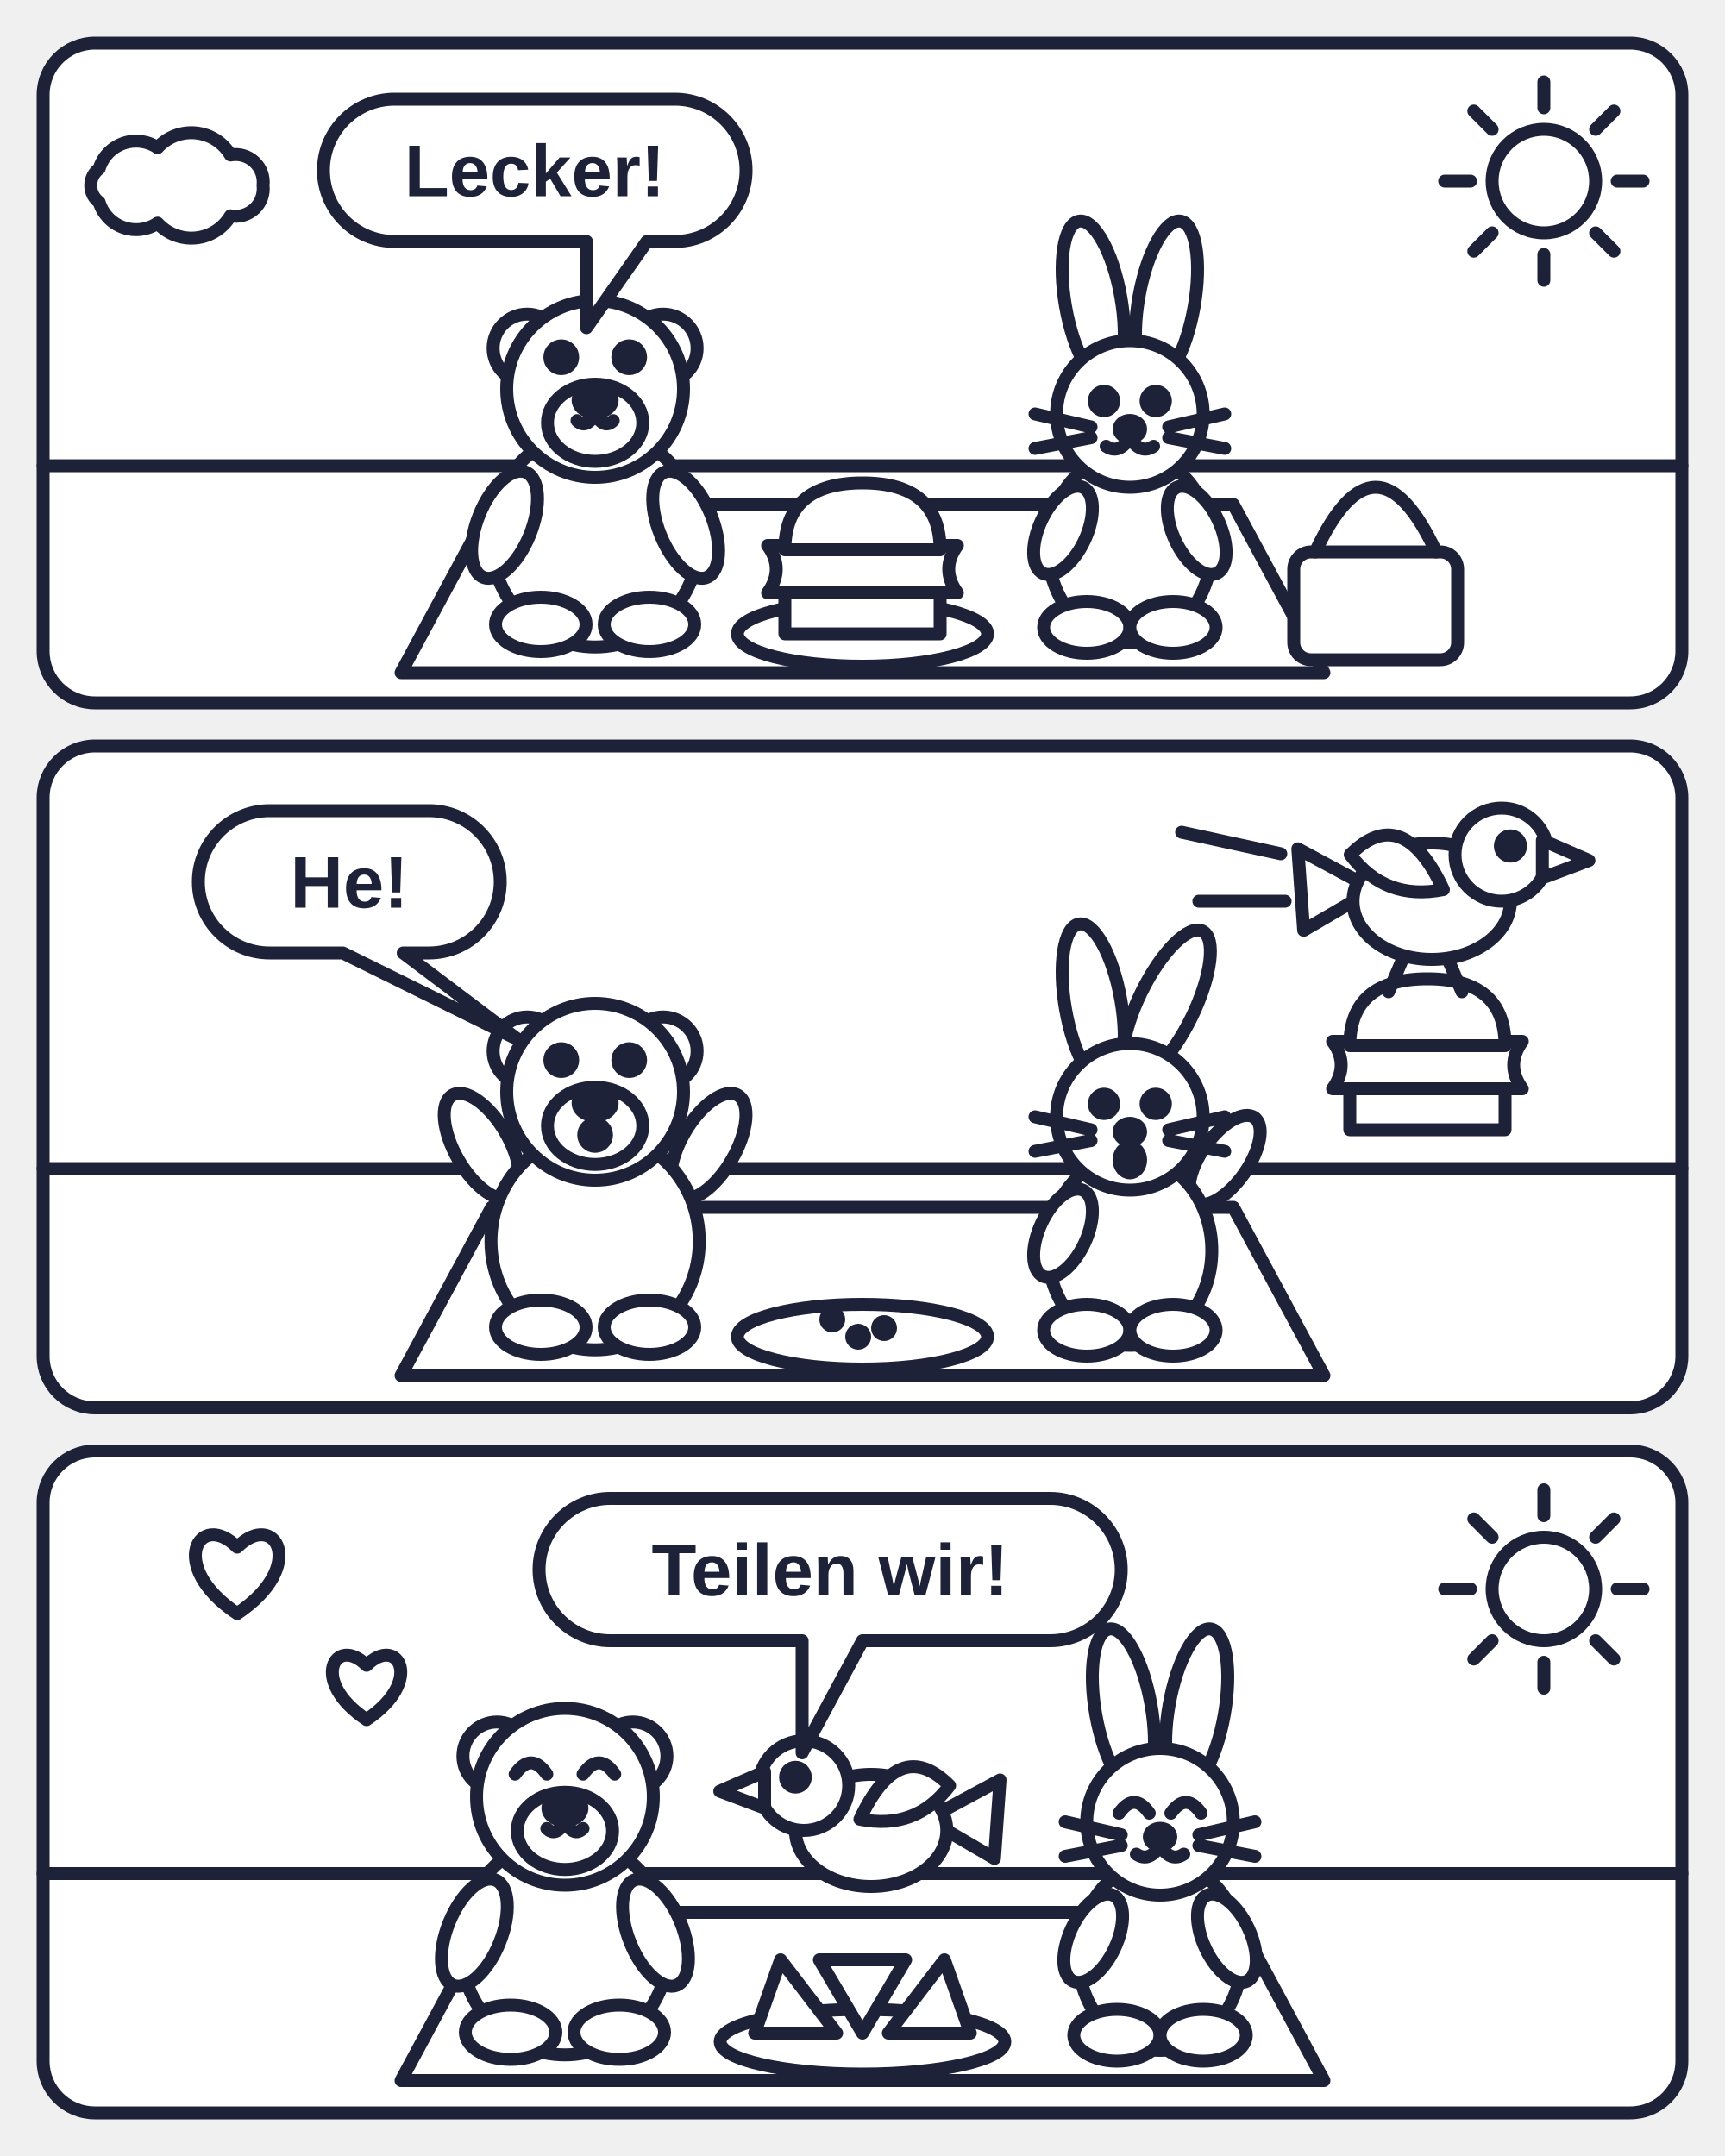
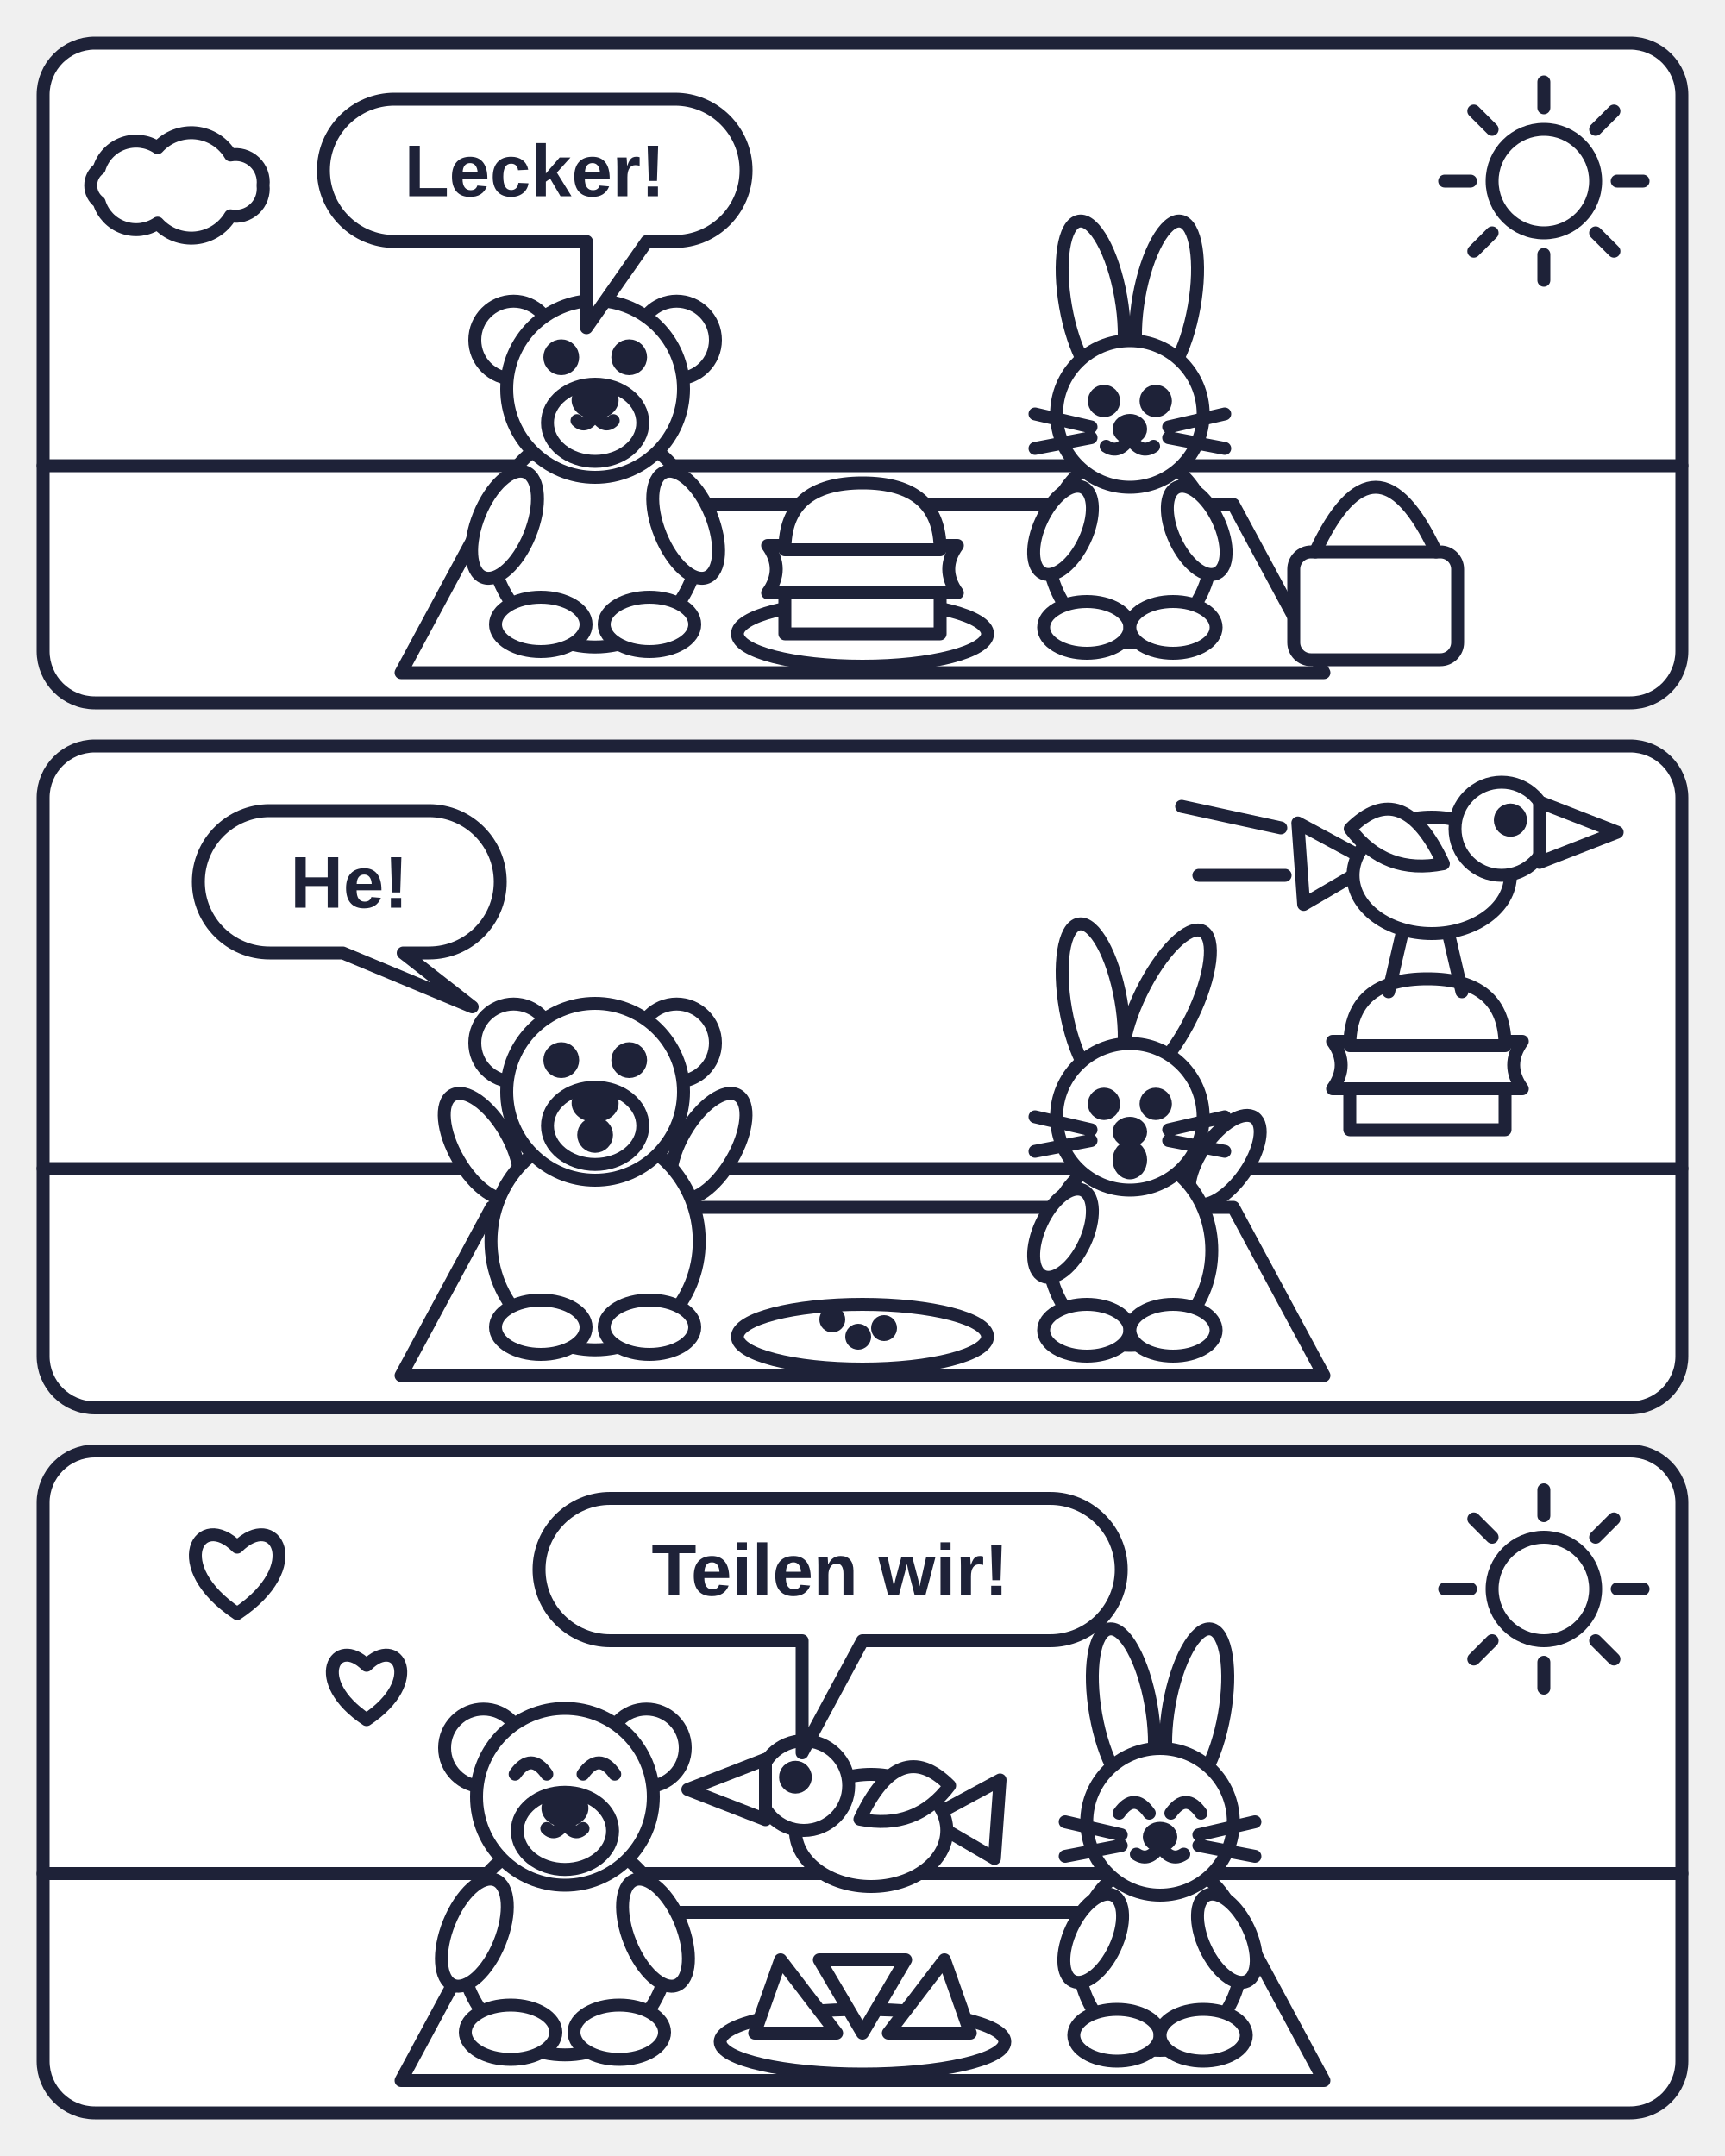
<svg xmlns="http://www.w3.org/2000/svg" viewBox="0 0 800 1000" width="800" height="1000">
  <g fill="#fff" stroke="#1E2238" stroke-width="6" stroke-linejoin="round" stroke-linecap="round">
    <rect x="20" y="20" width="760" height="306" rx="24" />
    <path fill="none" d="M20 216 L780 216" />
    <circle cx="716" cy="84" r="24" />
    <path fill="none" d="M750 84 L762 84" />
    <path fill="none" d="M740 108 L748.5 116.5" />
    <path fill="none" d="M716 118 L716 130" />
    <path fill="none" d="M692 108 L683.5 116.5" />
    <path fill="none" d="M682 84 L670 84" />
    <path fill="none" d="M692 60 L683.5 51.5" />
    <path fill="none" d="M716 50 L716 38" />
    <path fill="none" d="M740 60 L748.5 51.5" />
    <path d="M122 86 A12.8 12.8 0 0 1 106.9 100.1 A21.1 21.1 0 0 1 73.1 103.5 A17.9 17.9 0 0 1 46 93.8 A9.7 9.7 0 0 1 46 78.2 A17.9 17.9 0 0 1 73.1 68.5 A21.1 21.1 0 0 1 106.9 71.9 A12.8 12.8 0 0 1 122 86 Z" />
    <polygon points="228,234 572,234 614,312 186,312" />
-     <circle cx="244.5" cy="161.5" r="15.8" />
-     <circle cx="307.5" cy="161.5" r="15.8" />
+     <circle cx="238.2" cy="157.7" r="18" />
+     <circle cx="313.8" cy="157.7" r="18" />
    <ellipse cx="276" cy="249.7" rx="48.3" ry="50.4" />
    <ellipse cx="234" cy="243.4" rx="12.6" ry="26.3" transform="rotate(22 234 243.4)" />
    <ellipse cx="318" cy="243.4" rx="12.6" ry="26.3" transform="rotate(-22 318 243.4)" />
    <ellipse cx="250.8" cy="289.6" rx="21" ry="12.6" />
    <ellipse cx="301.2" cy="289.6" rx="21" ry="12.6" />
    <circle cx="276" cy="180.4" r="41" />
    <ellipse cx="276" cy="196.1" rx="22.1" ry="17.9" />
    <ellipse cx="276" cy="185.6" rx="7.9" ry="5.8" fill="#1E2238" />
    <circle cx="260.3" cy="165.7" r="5.3" fill="#1E2238" />
    <circle cx="291.8" cy="165.7" r="5.3" fill="#1E2238" />
    <path fill="none" d="M267.6 195.1 Q271.8 199.3 276 192 Q280.2 199.3 284.4 195.1" />
    <ellipse cx="507" cy="140" rx="13" ry="38" transform="rotate(-10 507 140)" />
    <ellipse cx="541" cy="140" rx="13" ry="38" transform="rotate(10 541 140)" />
    <ellipse cx="524" cy="254" rx="38" ry="44" />
    <ellipse cx="493" cy="246" rx="11" ry="22" transform="rotate(25 493 246)" />
    <ellipse cx="555" cy="246" rx="11" ry="22" transform="rotate(-25 555 246)" />
    <ellipse cx="504" cy="291" rx="20" ry="12" />
    <ellipse cx="544" cy="291" rx="20" ry="12" />
    <circle cx="524" cy="192" r="34" />
    <circle cx="512" cy="186" r="4.5" fill="#1E2238" />
    <circle cx="536" cy="186" r="4.5" fill="#1E2238" />
    <ellipse cx="524" cy="199" rx="5" ry="4" fill="#1E2238" />
    <path fill="none" d="M524 203 Q519 211 513 207 M524 203 Q529 211 535 207" />
    <path fill="none" d="M506 198 L480 192 M506 203 L480 208 M542 198 L568 192 M542 203 L568 208" />
    <ellipse cx="400" cy="294" rx="58" ry="15" />
    <path d="M364 294 L436 294 L436 272 L364 272 Z" />
    <path d="M356 275 Q364 264 356 253 L444 253 Q436 264 444 275 Z" />
    <path d="M364 255 Q364 224 400 224 Q436 224 436 255 Z" />
    <rect x="600" y="256" width="76" height="50" rx="8" />
    <path fill="none" d="M610 256 Q638 196 666 256" />
    <path d="M183 46 L313 46 A33 33 0 0 1 313 112 L300 112 L272 152 L272 112 L183 112 A33 33 0 0 1 183 46 Z" />
    <text x="248" y="91" text-anchor="middle" font-size="34" font-weight="700" font-family="Arial, Helvetica, sans-serif" fill="#1E2238" stroke="none">Lecker!</text>
    <rect x="20" y="346" width="760" height="307" rx="24" />
    <path fill="none" d="M20 542 L780 542" />
    <polygon points="228,560 572,560 614,638 186,638" />
-     <circle cx="244.5" cy="487.5" r="15.8" />
-     <circle cx="307.5" cy="487.5" r="15.8" />
+     <circle cx="238.2" cy="483.7" r="18" />
+     <circle cx="313.8" cy="483.7" r="18" />
    <ellipse cx="223.5" cy="531.6" rx="12.6" ry="27.3" transform="rotate(-30 223.5 531.6)" />
    <ellipse cx="328.5" cy="531.6" rx="12.6" ry="27.3" transform="rotate(30 328.5 531.6)" />
    <ellipse cx="276" cy="575.7" rx="48.3" ry="50.4" />
    <ellipse cx="250.8" cy="615.6" rx="21" ry="12.6" />
    <ellipse cx="301.2" cy="615.6" rx="21" ry="12.6" />
    <circle cx="276" cy="506.4" r="41" />
    <ellipse cx="276" cy="522.2" rx="22.1" ry="17.9" />
    <ellipse cx="276" cy="511.7" rx="7.9" ry="5.8" fill="#1E2238" />
    <circle cx="260.3" cy="491.7" r="5.3" fill="#1E2238" />
    <circle cx="291.8" cy="491.7" r="5.3" fill="#1E2238" />
    <ellipse cx="276" cy="526.4" rx="5.3" ry="5.3" fill="#1E2238" />
    <ellipse cx="507" cy="466" rx="13" ry="38" transform="rotate(-10 507 466)" />
    <ellipse cx="541" cy="466" rx="13" ry="38" transform="rotate(26 541 466)" />
    <ellipse cx="568" cy="538" rx="11" ry="24" transform="rotate(35 568 538)" />
    <ellipse cx="524" cy="580" rx="38" ry="44" />
    <ellipse cx="493" cy="572" rx="11" ry="22" transform="rotate(25 493 572)" />
    <ellipse cx="504" cy="617" rx="20" ry="12" />
    <ellipse cx="544" cy="617" rx="20" ry="12" />
    <circle cx="524" cy="518" r="34" />
    <circle cx="512" cy="512" r="4.5" fill="#1E2238" />
    <circle cx="536" cy="512" r="4.5" fill="#1E2238" />
    <ellipse cx="524" cy="525" rx="5" ry="4" fill="#1E2238" />
    <ellipse cx="524" cy="538" rx="5" ry="6" fill="#1E2238" />
    <path fill="none" d="M506 524 L480 518 M506 529 L480 534 M542 524 L568 518 M542 529 L568 534" />
    <ellipse cx="400" cy="620" rx="58" ry="15" />
    <circle cx="386" cy="612" r="3" fill="#1E2238" />
    <circle cx="410" cy="616" r="3" fill="#1E2238" />
    <circle cx="398" cy="620" r="3" fill="#1E2238" />
-     <path fill="none" d="M548 386 L594 396 M556 418 L596 418" />
+     <path fill="none" d="M548 374 L594 384 M556 406 L596 406" />
    <path d="M626 524 L698 524 L698 502 L626 502 Z" />
    <path d="M618 505 Q626 494 618 483 L706 483 Q698 494 706 505 Z" />
    <path d="M626 485 Q626 454 662 454 Q698 454 698 485 Z" />
-     <path fill="none" d="M650 446 L644 460 M672 446 L678 460" />
-     <polygon points="637,412.6 601.9,393.7 604.6,431.5" />
-     <ellipse cx="664" cy="418" rx="36.5" ry="27" />
-     <path d="M669.4 412.6 Q650.5 372.1 626.2 396.4 Q642.4 418 669.4 412.6 Z" />
-     <circle cx="696.4" cy="396.4" r="21.6" />
-     <polygon points="715.3,389.7 736.9,399.1 715.3,407.2" />
-     <circle cx="700.5" cy="392.4" r="4.7" fill="#1E2238" />
-     <path d="M125 376 L199 376 A33 33 0 0 1 199 442 L187 442 L240 482 L159 442 L125 442 A33 33 0 0 1 125 376 Z" />
+     <path fill="none" d="M650 434 L644 460 M672 434 L678 460" />
+     <polygon points="637,400.6 601.9,381.7 604.6,419.5" />
+     <ellipse cx="664" cy="406" rx="36.5" ry="27" />
+     <path d="M669.4 400.6 Q650.5 360.1 626.2 384.4 Q642.4 406 669.4 400.6 Z" />
+     <circle cx="696.4" cy="384.4" r="21.6" />
+     <polygon points="714,372 750,386 714,400" />
+     <circle cx="700.5" cy="380.4" r="4.7" fill="#1E2238" />
+     <path d="M125 376 L199 376 A33 33 0 0 1 199 442 L187 442 L219 467 L159 442 L125 442 A33 33 0 0 1 125 376 Z" />
    <text x="162" y="421" text-anchor="middle" font-size="34" font-weight="700" font-family="Arial, Helvetica, sans-serif" fill="#1E2238" stroke="none">He!</text>
    <rect x="20" y="673" width="760" height="307" rx="24" />
    <path fill="none" d="M20 869 L780 869" />
    <circle cx="716" cy="737" r="24" />
    <path fill="none" d="M750 737 L762 737" />
    <path fill="none" d="M740 761 L748.5 769.5" />
    <path fill="none" d="M716 771 L716 783" />
    <path fill="none" d="M692 761 L683.5 769.5" />
    <path fill="none" d="M682 737 L670 737" />
    <path fill="none" d="M692 713 L683.5 704.5" />
    <path fill="none" d="M716 703 L716 691" />
    <path fill="none" d="M740 713 L748.5 704.5" />
    <polygon points="228,887 572,887 614,965 186,965" />
-     <circle cx="230.5" cy="814.5" r="15.8" />
-     <circle cx="293.5" cy="814.5" r="15.8" />
+     <circle cx="224.2" cy="810.7" r="18" />
+     <circle cx="299.8" cy="810.7" r="18" />
    <ellipse cx="262" cy="902.7" rx="48.3" ry="50.4" />
    <ellipse cx="220" cy="896.4" rx="12.6" ry="26.3" transform="rotate(22 220 896.4)" />
    <ellipse cx="304" cy="896.4" rx="12.6" ry="26.3" transform="rotate(-22 304 896.4)" />
    <ellipse cx="236.8" cy="942.6" rx="21" ry="12.6" />
    <ellipse cx="287.2" cy="942.6" rx="21" ry="12.6" />
    <circle cx="262" cy="833.4" r="41" />
    <ellipse cx="262" cy="849.2" rx="22.1" ry="17.9" />
    <ellipse cx="262" cy="838.7" rx="7.9" ry="5.8" fill="#1E2238" />
    <path fill="none" d="M238.9 822.9 Q246.3 812.4 253.6 822.9 M270.4 822.9 Q277.8 812.4 285.1 822.9" />
    <path fill="none" d="M253.6 848.1 Q257.8 852.3 262 845 Q266.2 852.3 270.4 848.1" />
    <ellipse cx="521" cy="793" rx="13" ry="38" transform="rotate(-10 521 793)" />
    <ellipse cx="555" cy="793" rx="13" ry="38" transform="rotate(10 555 793)" />
    <ellipse cx="538" cy="907" rx="38" ry="44" />
    <ellipse cx="507" cy="899" rx="11" ry="22" transform="rotate(25 507 899)" />
    <ellipse cx="569" cy="899" rx="11" ry="22" transform="rotate(-25 569 899)" />
    <ellipse cx="518" cy="944" rx="20" ry="12" />
    <ellipse cx="558" cy="944" rx="20" ry="12" />
    <circle cx="538" cy="845" r="34" />
    <path fill="none" d="M519 841 Q526 831 533 841 M543 841 Q550 831 557 841" />
    <ellipse cx="538" cy="852" rx="5" ry="4" fill="#1E2238" />
    <path fill="none" d="M538 856 Q533 864 527 860 M538 856 Q543 864 549 860" />
    <path fill="none" d="M520 851 L494 845 M520 856 L494 861 M556 851 L582 845 M556 856 L582 861" />
    <polygon points="430,843.8 463.8,825.6 461.2,862" />
    <ellipse cx="404" cy="849" rx="35.1" ry="26" />
    <path d="M398.8 843.8 Q417 804.8 440.4 828.2 Q424.8 849 398.8 843.8 Z" />
    <circle cx="372.8" cy="828.2" r="20.8" />
-     <polygon points="354.6,821.7 333.8,830.8 354.6,838.6" />
+     <polygon points="355,816 319,830 355,844" />
    <circle cx="368.9" cy="824.3" r="4.6" fill="#1E2238" />
    <ellipse cx="400" cy="947" rx="66" ry="15" />
    <polygon points="350,943 388,943 362,909" />
    <polygon points="380,909 420,909 400,943" />
    <polygon points="412,943 450,943 438,909" />
    <path d="M110 748.4 C77 726.4 92.4 700 110 717.6 C127.6 700 143 726.4 110 748.4 Z" />
    <path d="M170 797.6 C143 779.6 155.6 758 170 772.4 C184.4 758 197 779.6 170 797.6 Z" />
    <path d="M283 695 L487 695 A33 33 0 0 1 487 761 L400 761 L372 813 L372 761 L283 761 A33 33 0 0 1 283 695 Z" />
    <text x="385" y="740" text-anchor="middle" font-size="34" font-weight="700" font-family="Arial, Helvetica, sans-serif" fill="#1E2238" stroke="none">Teilen wir!</text>
  </g>
</svg>
